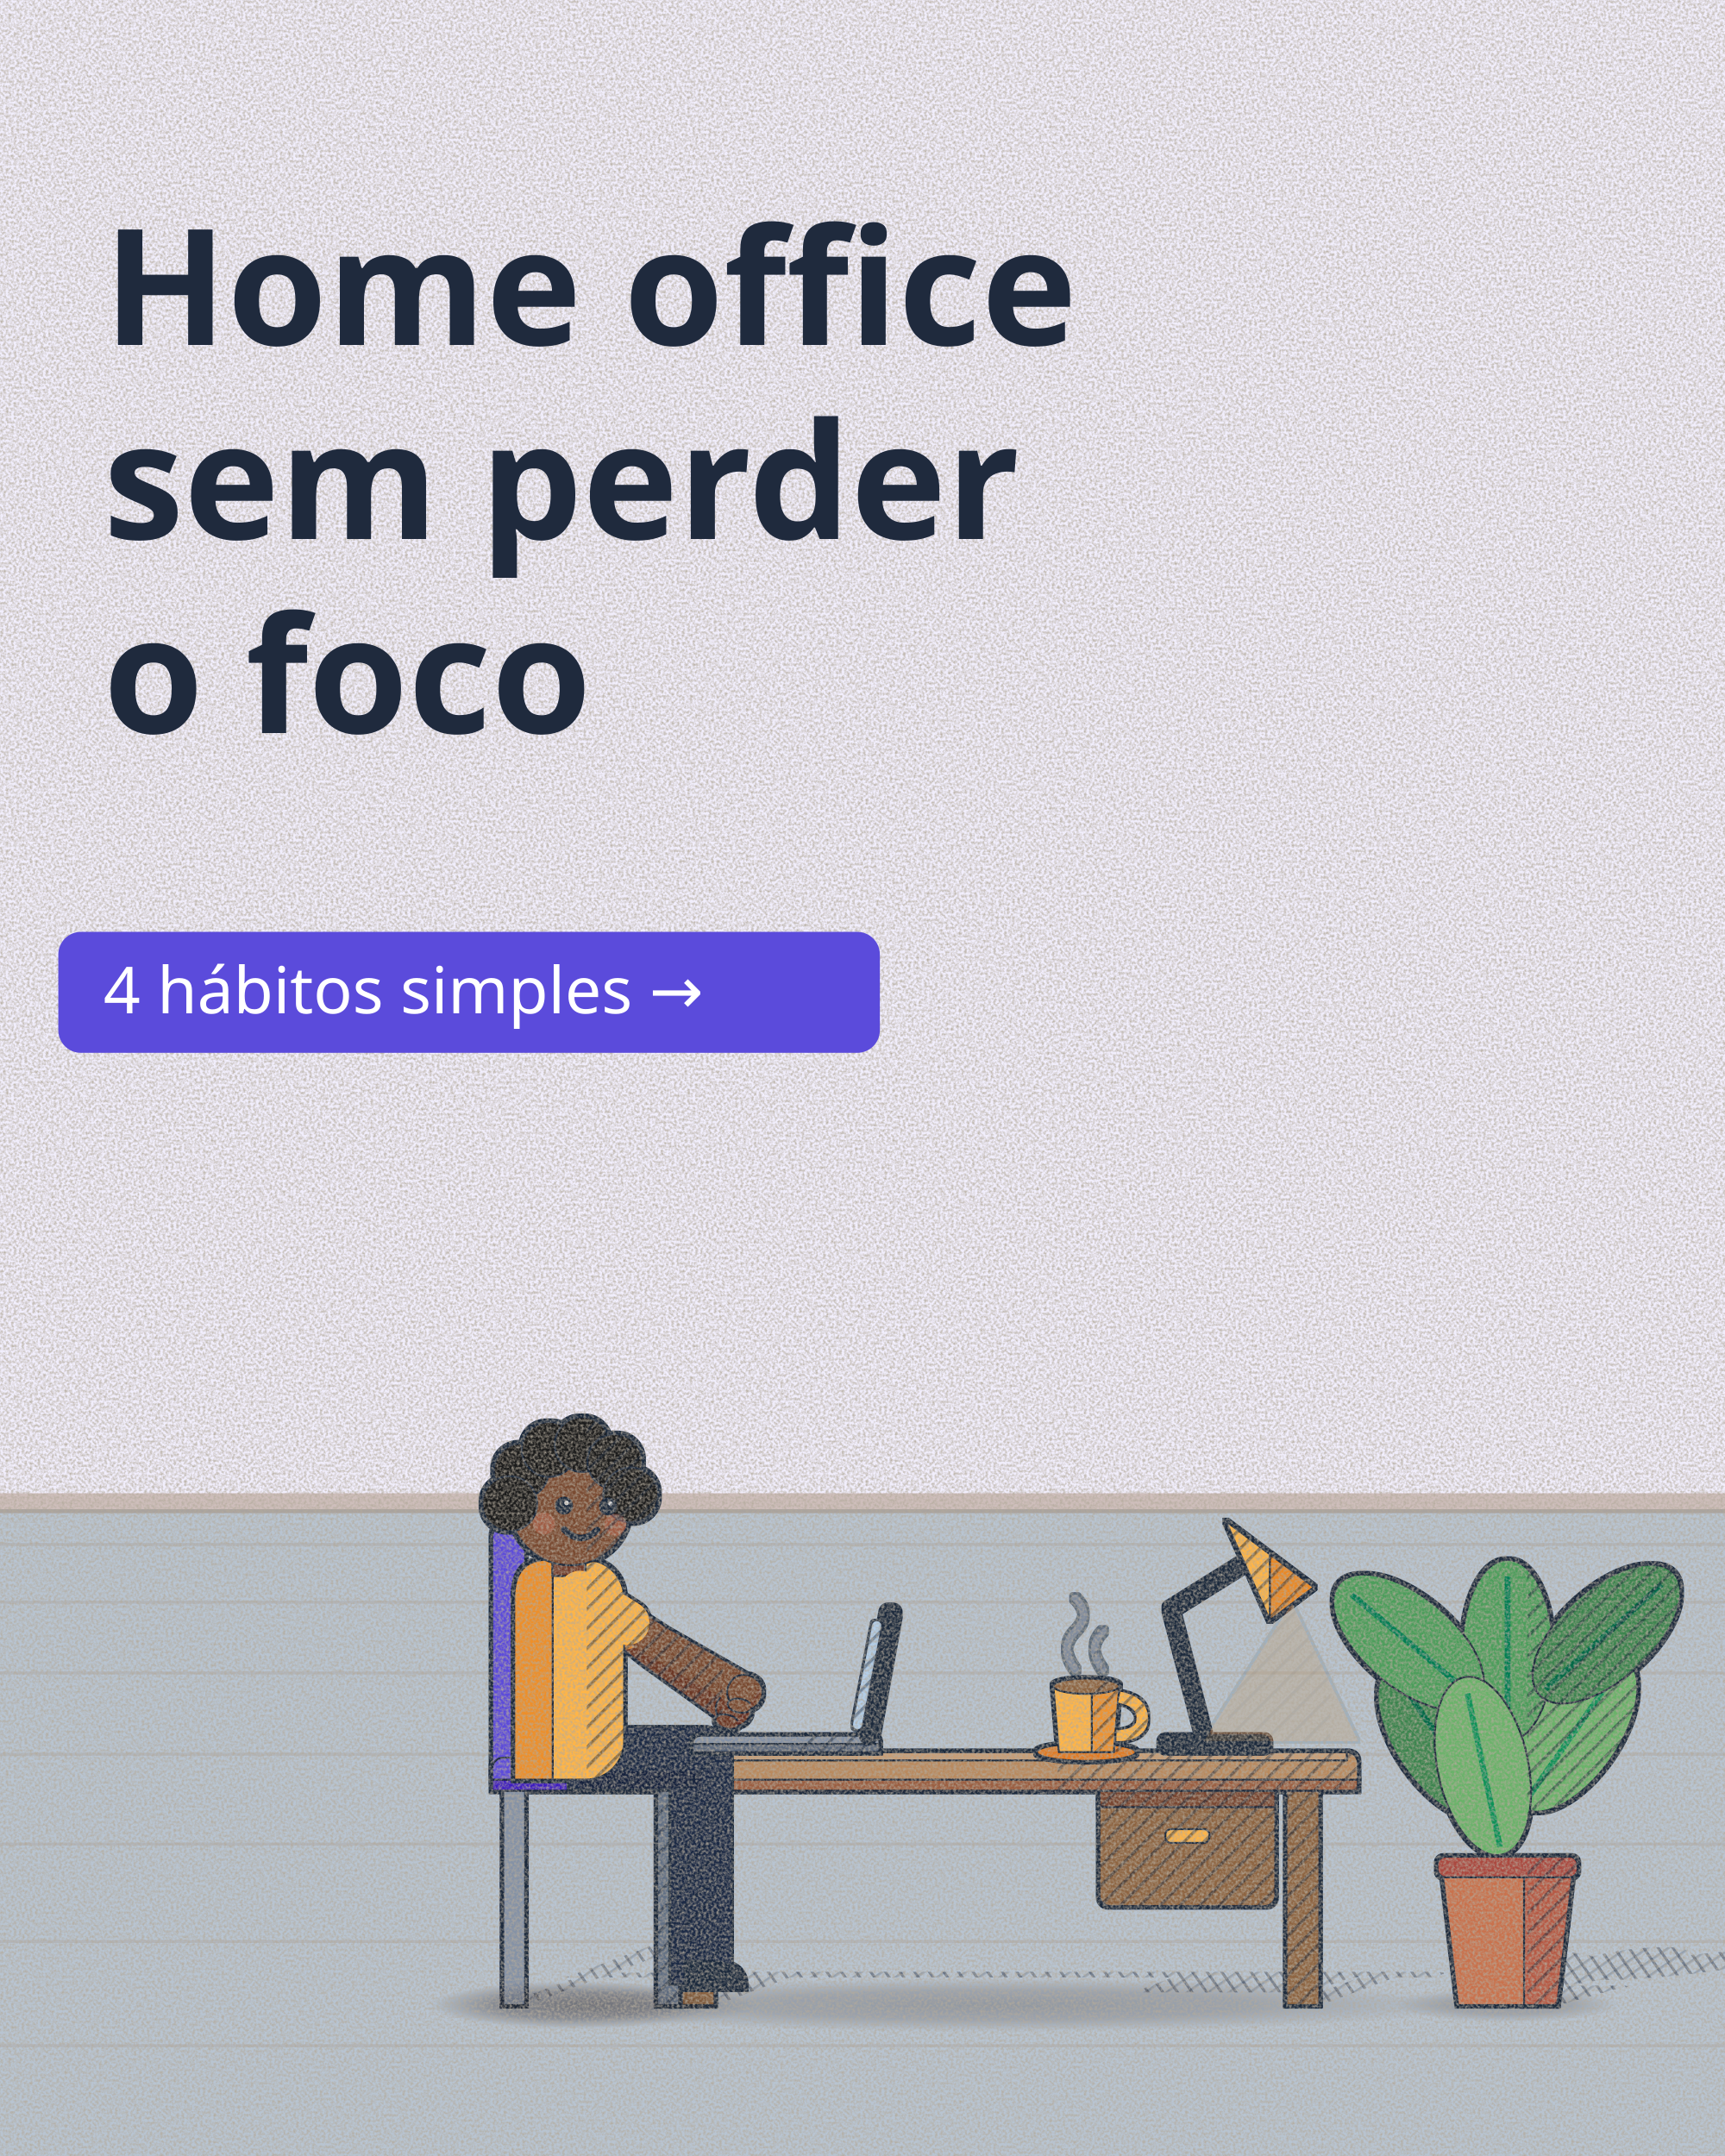
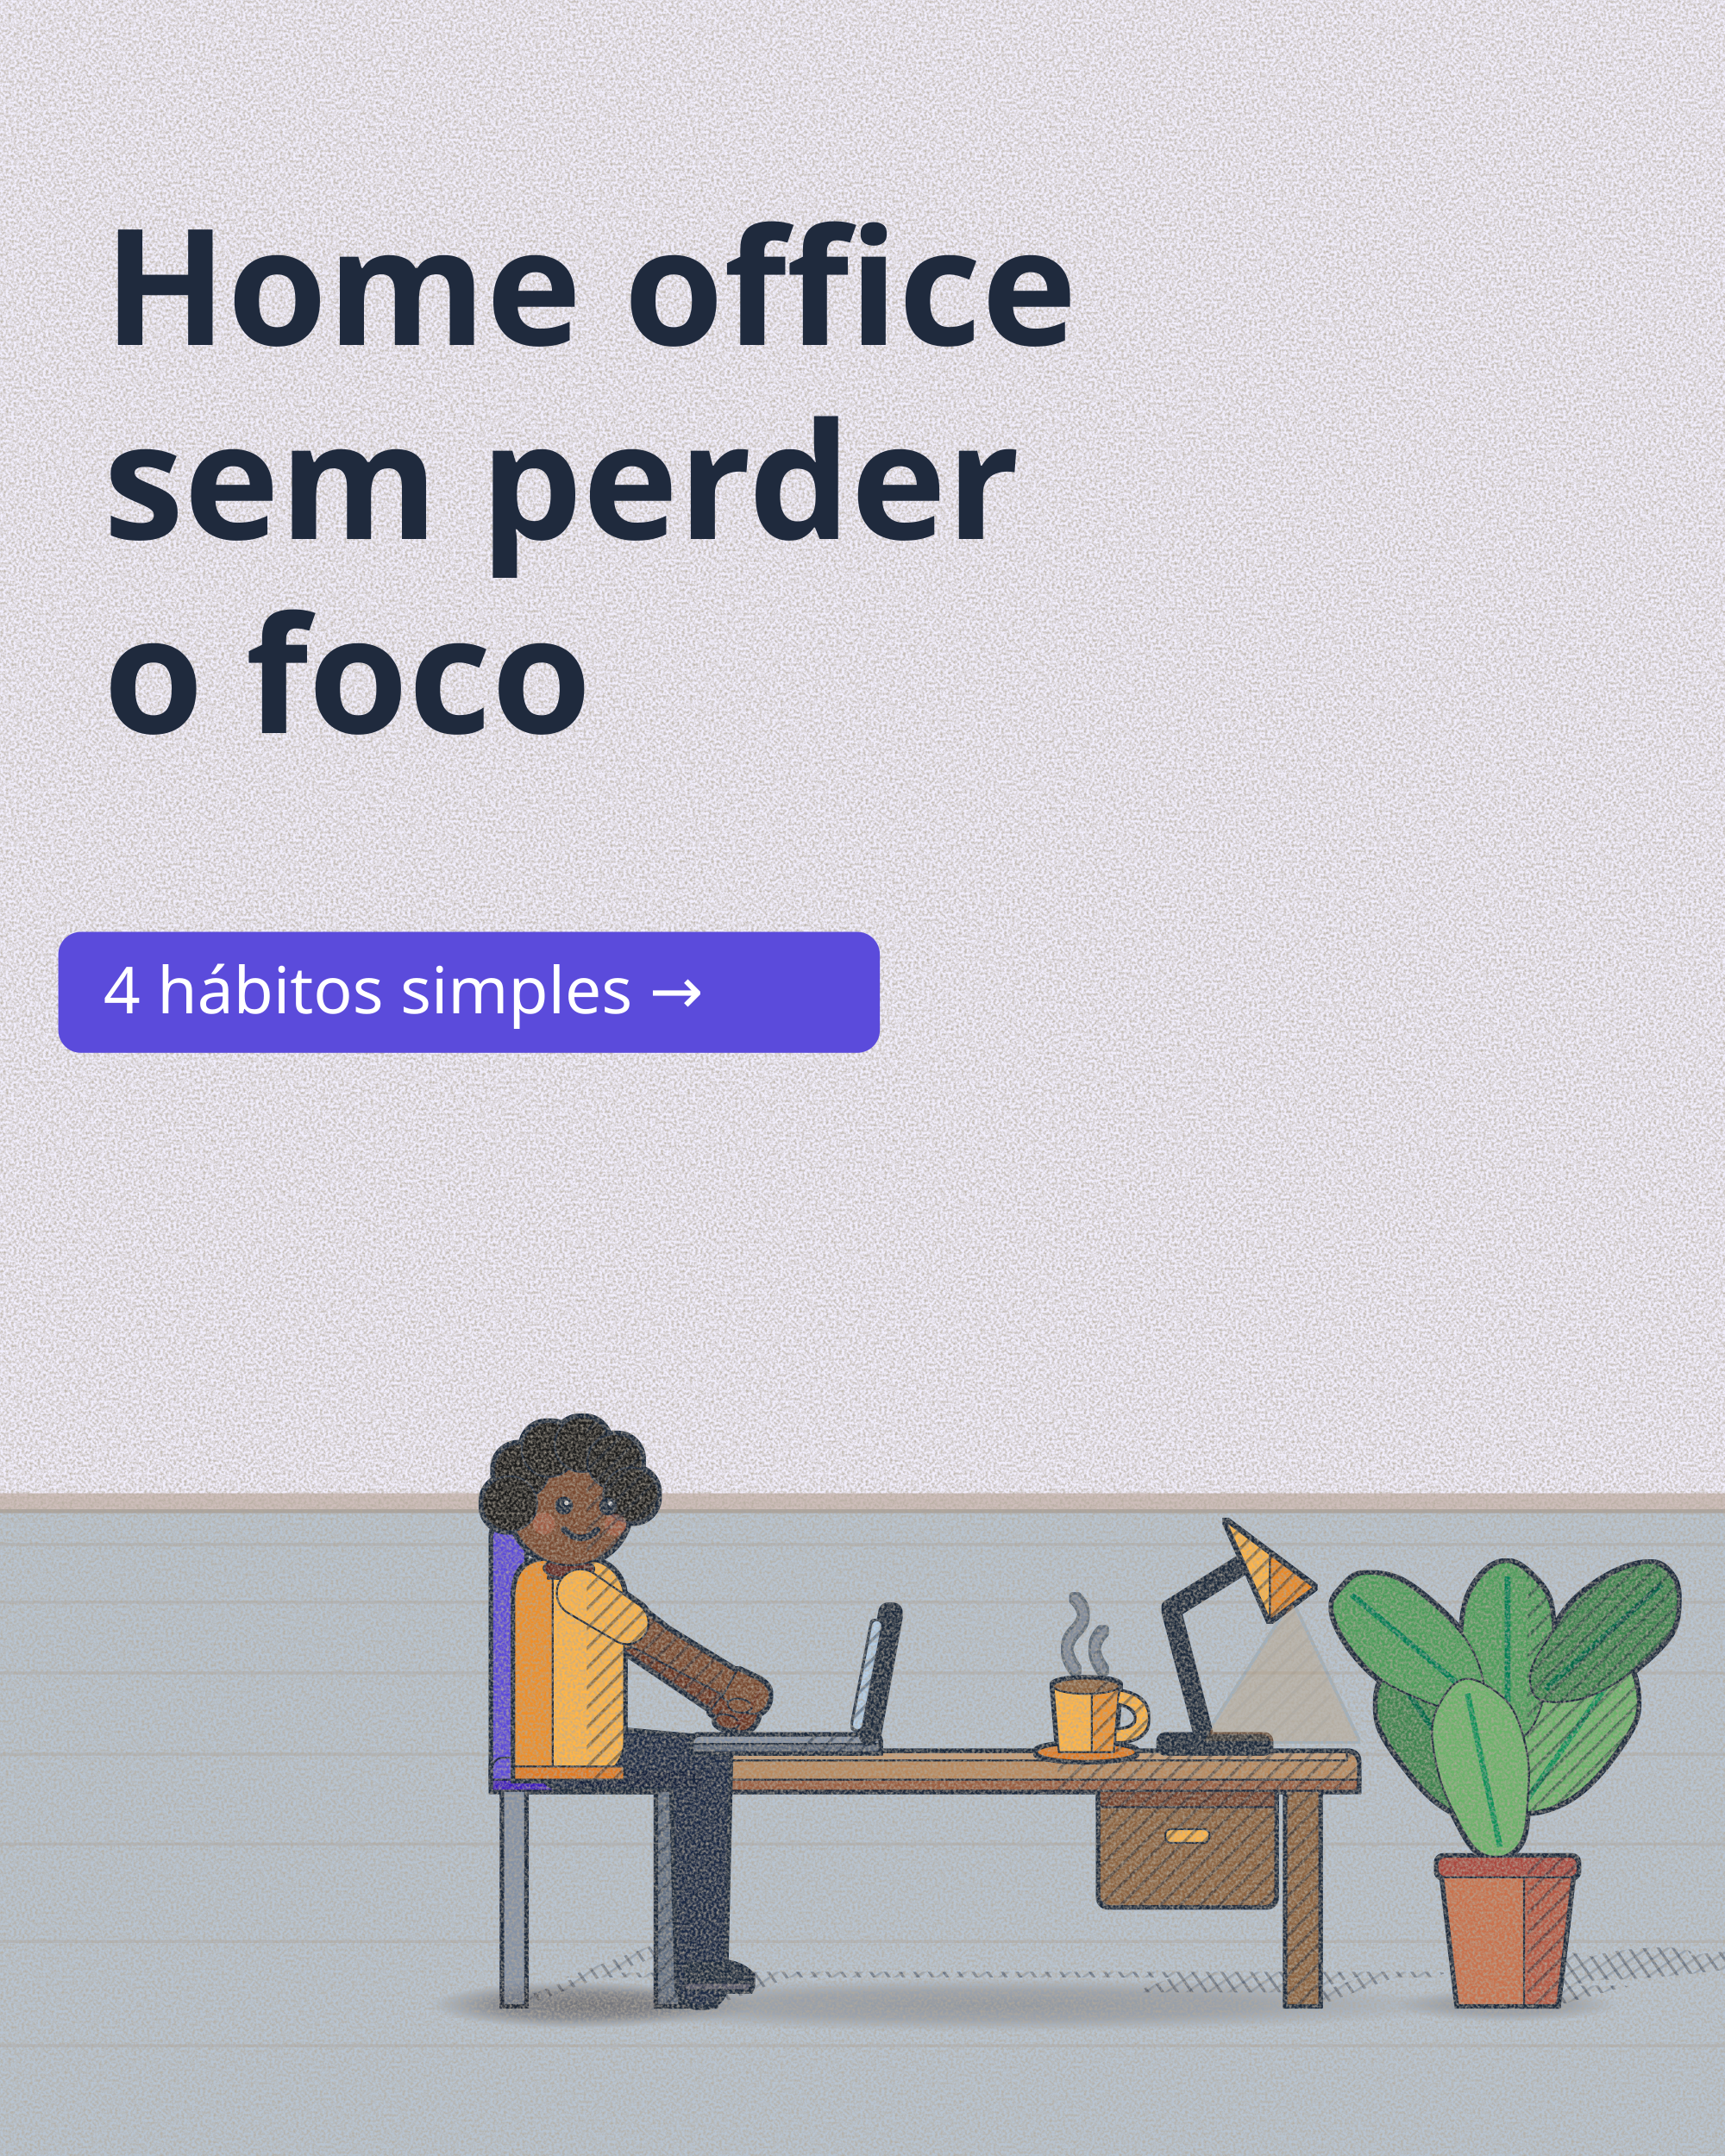
<svg xmlns="http://www.w3.org/2000/svg" width="864" height="1080" viewBox="0 0 864 1080">
  <defs>
    <linearGradient id="sky" x1="0" y1="0" x2="0" y2="1">
      <stop offset="0" stop-color="#DCEBF7" />
      <stop offset="0.55" stop-color="#e6f1f9" />
      <stop offset="0.85" stop-color="#EFF6FC" />
      <stop offset="1" stop-color="#EEF5FB" />
    </linearGradient>
    <linearGradient id="ground" x1="0" y1="0" x2="0" y2="1">
      <stop offset="0" stop-color="#9CC793" />
      <stop offset="1" stop-color="#7AB582" />
    </linearGradient>
    <radialGradient id="cshadow">
      <stop offset="0" stop-color="rgb(40,30,30)" stop-opacity="0.27" />
      <stop offset="0.55" stop-color="rgb(40,30,30)" stop-opacity="0.198" />
      <stop offset="1" stop-color="rgb(40,30,30)" stop-opacity="0" />
    </radialGradient>
    <filter id="hazeFar" color-interpolation-filters="sRGB">
      <feColorMatrix type="matrix" values="0.92 0 0 0 0.076 0 0.92 0 0 0.075 0 0 0.92 0 0.079 0 0 0 1 0" />
    </filter>
    <filter id="hazeMid" color-interpolation-filters="sRGB">
      <feColorMatrix type="matrix" values="0.96 0 0 0 0.038 0 0.96 0 0 0.037 0 0 0.96 0 0.040 0 0 0 1 0" />
    </filter>
    <linearGradient id="lgLight" x1="0" y1="0" x2="1" y2="0.35">
      <stop offset="0" stop-color="#FFF4DE" stop-opacity="0.156" />
      <stop offset="0.42" stop-color="#FFF4DE" stop-opacity="0" />
    </linearGradient>
    <linearGradient id="lgShade" x1="0" y1="0" x2="1" y2="0.35">
      <stop offset="0.6" stop-color="rgb(40,30,30)" stop-opacity="0" />
      <stop offset="1" stop-color="rgb(40,30,30)" stop-opacity="0.300" />
    </linearGradient>
    <linearGradient id="lgAO" x1="0" y1="0" x2="0" y2="1">
      <stop offset="0.72" stop-color="rgb(40,30,30)" stop-opacity="0" />
      <stop offset="1" stop-color="rgb(40,30,30)" stop-opacity="0.192" />
    </linearGradient>
    <filter id="toWhite" color-interpolation-filters="sRGB">
      <feColorMatrix values="0 0 0 0 1 0 0 0 0 1 0 0 0 0 1 0 0 0 1 0" />
    </filter>
    <filter id="castF" x="-30%" y="-30%" width="160%" height="160%" color-interpolation-filters="sRGB">
      <feColorMatrix values="0 0 0 0 0.157 0 0 0 0 0.118 0 0 0 0 0.118 0 0 0 1 0" />
      <feGaussianBlur stdDeviation="6.5" />
    </filter>
    <clipPath id="groundClip">
      <rect y="756.0" width="864" height="1080" />
    </clipPath>
    <radialGradient id="glow" cx="0.15" cy="0.25" r="0.75">
      <stop offset="0" stop-color="#FFF4DE" stop-opacity="0.330" />
      <stop offset="1" stop-color="#FFF4DE" stop-opacity="0" />
    </radialGradient>
    <linearGradient id="falloff" x1="0" y1="0" x2="1" y2="0">
      <stop offset="0.35" stop-color="rgb(40,30,30)" stop-opacity="0" />
      <stop offset="1" stop-color="rgb(40,30,30)" stop-opacity="0.078" />
    </linearGradient>
    <pattern id="hatchP" width="7" height="7" patternUnits="userSpaceOnUse" patternTransform="rotate(45)">
      <rect x="0" y="0" width="1.5" height="7" fill="#1F2A3D" fill-opacity="0.5" />
    </pattern>
    <pattern id="hatchC" width="6" height="6" patternUnits="userSpaceOnUse" patternTransform="rotate(-35)">
      <rect x="0" y="0" width="1.4" height="6" fill="#1F2A3D" fill-opacity="0.42" />
      <rect x="0" y="0" width="6" height="1.2" fill="#1F2A3D" fill-opacity="0.22" />
    </pattern>
    <radialGradient id="vignette" cx="0.5" cy="0.5" r="0.75">
      <stop offset="0.6" stop-color="rgb(40,30,30)" stop-opacity="0" />
      <stop offset="1" stop-color="rgb(40,30,30)" stop-opacity="0.102" />
    </radialGradient>
  </defs>
  <rect width="864" height="756" fill="#F1EEFC" />
  <rect y="756" width="864" height="324" fill="#B8C4D1" />
  <rect y="748" width="864" height="10" fill="#8E6542" fill-opacity="0.35" stroke-opacity="0.35" />
  <rect x="0" y="772.9" width="864" height="1.5" fill="#8E6542" fill-opacity="0.15" stroke-opacity="0.15" />
  <rect x="0" y="801.8" width="864" height="1.5" fill="#8E6542" fill-opacity="0.15" stroke-opacity="0.15" />
  <rect x="0" y="837.3" width="864" height="1.5" fill="#8E6542" fill-opacity="0.15" stroke-opacity="0.15" />
  <rect x="0" y="878.0" width="864" height="1.5" fill="#8E6542" fill-opacity="0.15" stroke-opacity="0.15" />
  <rect x="0" y="923.0" width="864" height="1.5" fill="#8E6542" fill-opacity="0.15" stroke-opacity="0.15" />
  <rect x="0" y="971.8" width="864" height="1.5" fill="#8E6542" fill-opacity="0.15" stroke-opacity="0.15" />
  <rect x="0" y="1024.0" width="864" height="1.5" fill="#8E6542" fill-opacity="0.15" stroke-opacity="0.15" />
  <mask id="castM" maskUnits="userSpaceOnUse" x="0" y="0" width="864" height="1080">
    <g filter="url(#toWhite)">
      <use href="#b_canto_mesa" transform="translate(501.1 1004.4) matrix(1 0 -0.350 0.13 0 0) scale(2.754)" />
      <use href="#b_canto_cadeira" transform="translate(296.1 1004.4) matrix(1 0 -0.350 0.13 0 0) scale(2.754)" />
      <use href="#b_canto_planta" transform="translate(755.1 1004.4) matrix(1 0 -0.350 0.13 0 0) scale(2.065)" />
    </g>
  </mask>
  <g clip-path="url(#groundClip)">
    <rect width="864" height="1080" fill="url(#hatchC)" mask="url(#castM)" />
  </g>
  <g transform="translate(501.1 1004.4) scale(2.754)">
    <ellipse cx="0" cy="0" rx="85.0" ry="4.9" fill="url(#cshadow)" />
  </g>
  <g style="isolation: isolate;">
    <filter id="ol_canto_mesa" x="-15%" y="-15%" width="130%" height="130%">
      <feMorphology in="SourceAlpha" operator="dilate" radius="0.871" result="d" />
-       <feFlood flood-color="#1F2A3D" />
-       <feComposite in2="d" operator="in" result="o" />
+       <feOffset in="d" dx="0" dy="0" result="dm" />
+       <feOffset in="dm" dx="0" dy="0" result="dw" />
+       <feFlood flood-color="#1F2A3D" />
+       <feComposite in2="dw" operator="in" result="o" />
      <feMerge>
        <feMergeNode in="o" />
        <feMergeNode in="SourceGraphic" />
      </feMerge>
    </filter>
    <g filter="url(#ol_canto_mesa)">
      <g id="canto_mesa" transform="translate(501.1 1004.4) scale(2.754)">
        <g id="b_canto_mesa">
          <g stroke="#1F2A3D" stroke-width="0.363" stroke-linejoin="round">
-             <rect x="-58" y="-40" width="6" height="40" rx="0" fill="#8E6542" />
-             <rect x="52" y="-40" width="6" height="40" rx="0" fill="#8E6542" />
-             <rect x="18" y="-40" width="32" height="22" rx="2" fill="#8E6542" />
-             <rect x="18" y="-40" width="32" height="4" rx="0" fill="#794630" />
-             <rect x="30" y="-32" width="8" height="2.5" rx="1" fill="#FFB547" />
-             <rect x="-65" y="-46" width="130" height="7" rx="2" fill="#B98A5E" />
-             <rect x="-65" y="-41" width="130" height="2" rx="0" fill="#9B5E43" />
-             <rect x="-63" y="-46" width="126" height="1.5" rx="0" fill="#C79D76" />
+             <rect x="-58" y="-40" width="6" height="40" rx="0" fill="#8E6542" stroke-width="0.363" />
+             <rect x="52" y="-40" width="6" height="40" rx="0" fill="#8E6542" stroke-width="0.363" />
+             <rect x="18" y="-40" width="32" height="22" rx="2" fill="#8E6542" stroke-width="0.363" />
+             <rect x="18" y="-40" width="32" height="4" rx="0" fill="#794630" stroke-width="0.363" />
+             <rect x="30" y="-32" width="8" height="2.5" rx="1" fill="#FFB547" stroke-width="0.363" />
+             <rect x="-65" y="-46" width="130" height="7" rx="2" fill="#B98A5E" stroke-width="0.363" />
+             <rect x="-65" y="-41" width="130" height="2" rx="0" fill="#9B5E43" stroke-width="0.363" />
+             <rect x="-63" y="-46" width="126" height="1.5" rx="0" fill="#C79D76" stroke-width="0.363" />
          </g>
        </g>
      </g>
    </g>
    <mask id="mk_canto_mesa" maskUnits="userSpaceOnUse" x="250.5" y="852.4" width="501.2" height="152.0">
      <use href="#b_canto_mesa" transform="translate(501.1 1004.4) scale(2.754)" filter="url(#toWhite)" />
    </mask>
    <g mask="url(#mk_canto_mesa)" opacity="1">
      <rect x="529.8" y="852.4" width="221.9" height="152.0" fill="url(#hatchP)" />
    </g>
  </g>
  <g transform="translate(296.1 1004.4) scale(2.754)">
    <ellipse cx="0" cy="0" rx="30.0" ry="4.2" fill="url(#cshadow)" />
  </g>
  <g style="isolation: isolate;">
    <filter id="ol_canto_cadeira" x="-15%" y="-15%" width="130%" height="130%">
      <feMorphology in="SourceAlpha" operator="dilate" radius="0.871" result="d" />
-       <feFlood flood-color="#1F2A3D" />
-       <feComposite in2="d" operator="in" result="o" />
+       <feOffset in="d" dx="0" dy="0" result="dm" />
+       <feOffset in="dm" dx="0" dy="0" result="dw" />
+       <feFlood flood-color="#1F2A3D" />
+       <feComposite in2="dw" operator="in" result="o" />
      <feMerge>
        <feMergeNode in="o" />
        <feMergeNode in="SourceGraphic" />
      </feMerge>
    </filter>
    <g filter="url(#ol_canto_cadeira)">
      <g id="canto_cadeira" transform="translate(296.1 1004.4) scale(2.754)">
        <g id="b_canto_cadeira">
          <g stroke="#1F2A3D" stroke-width="0.363" stroke-linejoin="round">
-             <rect x="-16" y="-40" width="4" height="40" rx="0" fill="#8592A6" />
-             <rect x="12" y="-40" width="4" height="40" rx="0" fill="#647185" />
+             <rect x="-16" y="-40" width="4" height="40" rx="0" fill="#8592A6" stroke-width="0.363" />
+             <rect x="12" y="-40" width="4" height="40" rx="0" fill="#647185" stroke-width="0.363" />
            <rect x="-18" y="-88" width="6" height="49" rx="3" fill="#5B4BDB" />
-             <rect x="-18" y="-45" width="36" height="6" rx="2" fill="#5B4BDB" />
-             <rect x="-18" y="-41" width="36" height="2" rx="0" fill="#3D1AC0" />
+             <rect x="-18" y="-45" width="36" height="6" rx="2" fill="#5B4BDB" stroke-width="0.363" />
+             <rect x="-18" y="-41" width="36" height="2" rx="0" fill="#3D1AC0" stroke-width="0.363" />
          </g>
        </g>
      </g>
    </g>
    <mask id="mk_canto_cadeira" maskUnits="userSpaceOnUse" x="211.3" y="713.6" width="169.6" height="290.8">
      <use href="#b_canto_cadeira" transform="translate(296.1 1004.4) scale(2.754)" filter="url(#toWhite)" />
    </mask>
    <g mask="url(#mk_canto_cadeira)" opacity="1">
      <rect x="305.8" y="713.6" width="75.1" height="290.8" fill="url(#hatchP)" />
    </g>
  </g>
  <g transform="translate(755.1 1004.4) scale(2.065)">
    <ellipse cx="0" cy="0" rx="27.5" ry="4.2" fill="url(#cshadow)" />
  </g>
  <g style="isolation: isolate;">
    <filter id="ol_canto_planta" x="-15%" y="-15%" width="130%" height="130%">
      <feMorphology in="SourceAlpha" operator="dilate" radius="1.162" result="d" />
-       <feFlood flood-color="#1F2A3D" />
-       <feComposite in2="d" operator="in" result="o" />
+       <feOffset in="d" dx="0" dy="0" result="dm" />
+       <feOffset in="dm" dx="0" dy="0" result="dw" />
+       <feFlood flood-color="#1F2A3D" />
+       <feComposite in2="dw" operator="in" result="o" />
      <feMerge>
        <feMergeNode in="o" />
        <feMergeNode in="SourceGraphic" />
      </feMerge>
    </filter>
    <g filter="url(#ol_canto_planta)">
      <g id="canto_planta" transform="translate(755.1 1004.4) scale(2.065)">
        <g id="b_canto_planta">
          <g stroke="#1F2A3D" stroke-width="0.484" stroke-linejoin="round">
-             <ellipse cx="-16" cy="-64" rx="11" ry="22" fill="#3D8550" transform="rotate(-35 -16 -64)" />
+             <path d="M-4.7 -64C-4.83 -60.41 -6.11 -56.88 -7.08 -53.7C-8.04 -50.51 -8.99 -47.02 -10.48 -44.89C-11.97 -42.75 -14.18 -40.83 -16 -40.88C-17.82 -40.93 -19.88 -43.13 -21.43 -45.19C-22.98 -47.25 -24.44 -50.11 -25.32 -53.24C-26.2 -56.38 -26.56 -60.26 -26.7 -64C-26.83 -67.74 -27 -72.53 -26.13 -75.7C-25.26 -78.86 -23.17 -81.46 -21.48 -82.99C-19.79 -84.52 -17.84 -84.83 -16 -84.88C-14.16 -84.93 -12.05 -84.91 -10.43 -83.3C-8.81 -81.69 -7.22 -78.46 -6.27 -75.24C-5.31 -72.02 -4.56 -67.59 -4.7 -64Z" fill="#3D8550" transform="rotate(-35 -16 -64)" />
            <path d="M-16 -44 L-16 -82" stroke="#006947" stroke-width="1.4" transform="rotate(-35 -16 -64)" />
-             <ellipse cx="16" cy="-66" rx="11" ry="22" fill="#6BB36A" transform="rotate(35 16 -66)" />
+             <path d="M26.89 -66C26.75 -62.26 26.23 -58.35 25.31 -55.25C24.39 -52.16 22.91 -49.45 21.36 -47.42C19.81 -45.39 17.84 -43.25 16 -43.08C14.16 -42.92 11.83 -44.31 10.35 -46.42C8.86 -48.53 8.01 -52.45 7.1 -55.72C6.19 -58.98 5.03 -62.41 4.89 -66C4.75 -69.59 5.34 -74 6.26 -77.25C7.17 -80.51 8.74 -83.89 10.36 -85.53C11.99 -87.16 14.17 -87.25 16 -87.08C17.83 -86.92 19.66 -86.09 21.35 -84.53C23.04 -82.96 25.23 -80.81 26.15 -77.72C27.07 -74.63 27.03 -69.74 26.89 -66Z" fill="#6BB36A" transform="rotate(35 16 -66)" />
            <path d="M16 -46 L16 -84" stroke="#0C9259" stroke-width="1.4" transform="rotate(35 16 -66)" />
-             <ellipse cx="0" cy="-86" rx="11" ry="22" fill="#4E9E5C" transform="rotate(0 0 -86)" />
+             <path d="M10.96 -86C10.78 -82.3 9.98 -78.71 9.08 -75.51C8.18 -72.32 7.05 -68.82 5.54 -66.81C4.03 -64.81 1.87 -63.57 0 -63.5C-1.87 -63.42 -4.19 -64.32 -5.67 -66.35C-7.16 -68.39 -8.01 -72.44 -8.9 -75.72C-9.8 -78.99 -10.87 -82.37 -11.04 -86C-11.22 -89.63 -10.9 -94.36 -9.97 -97.51C-9.04 -100.67 -7.12 -103.25 -5.46 -104.92C-3.8 -106.58 -1.8 -107.57 0 -107.5C1.8 -107.42 3.64 -106.09 5.33 -104.46C7.02 -102.83 9.21 -100.79 10.15 -97.72C11.09 -94.64 11.13 -89.7 10.96 -86Z" fill="#4E9E5C" transform="rotate(0 0 -86)" />
            <path d="M0 -66 L0 -104" stroke="#007E53" stroke-width="1.4" transform="rotate(0 0 -86)" />
-             <ellipse cx="-24" cy="-88" rx="11" ry="22" fill="#4E9E5C" transform="rotate(-50 -24 -88)" />
+             <path d="M-13.22 -88C-13.34 -84.27 -13.78 -80.34 -14.68 -77.23C-15.58 -74.13 -17.06 -71.45 -18.62 -69.36C-20.17 -67.26 -22.19 -64.71 -24 -64.66C-25.81 -64.61 -27.97 -66.9 -29.47 -69.05C-30.97 -71.21 -32.05 -74.44 -33.01 -77.59C-33.97 -80.75 -35.1 -84.39 -35.22 -88C-35.34 -91.61 -34.66 -95.99 -33.73 -99.23C-32.79 -102.48 -31.24 -105.89 -29.62 -107.46C-28 -109.03 -25.86 -108.71 -24 -108.66C-22.14 -108.61 -20.14 -108.67 -18.47 -107.16C-16.8 -105.65 -14.83 -102.79 -13.96 -99.59C-13.08 -96.4 -13.1 -91.73 -13.22 -88Z" fill="#4E9E5C" transform="rotate(-50 -24 -88)" />
            <path d="M-24 -68 L-24 -106" stroke="#007E53" stroke-width="1.4" transform="rotate(-50 -24 -88)" />
-             <ellipse cx="24" cy="-90" rx="11" ry="22" fill="#3D8550" transform="rotate(48 24 -90)" />
+             <path d="M34.89 -90C34.75 -86.26 34.23 -82.35 33.31 -79.25C32.39 -76.16 30.91 -73.45 29.36 -71.42C27.81 -69.39 25.84 -67.25 24 -67.08C22.16 -66.92 19.83 -68.31 18.35 -70.42C16.86 -72.53 16.01 -76.45 15.1 -79.72C14.19 -82.98 13.03 -86.41 12.89 -90C12.75 -93.59 13.34 -98 14.26 -101.25C15.17 -104.51 16.74 -107.89 18.36 -109.53C19.99 -111.16 22.17 -111.25 24 -111.08C25.83 -110.92 27.66 -110.09 29.35 -108.53C31.04 -106.96 33.23 -104.81 34.15 -101.72C35.07 -98.63 35.03 -93.74 34.89 -90Z" fill="#3D8550" transform="rotate(48 24 -90)" />
            <path d="M24 -70 L24 -108" stroke="#006947" stroke-width="1.4" transform="rotate(48 24 -90)" />
-             <ellipse cx="-6" cy="-58" rx="11" ry="22" fill="#6BB36A" transform="rotate(-12 -6 -58)" />
+             <path d="M5.12 -58C4.94 -54.34 3.88 -50.88 2.96 -47.66C2.03 -44.44 1.07 -40.68 -0.42 -38.66C-1.91 -36.65 -4.13 -35.59 -6 -35.55C-7.87 -35.51 -10.15 -36.42 -11.65 -38.43C-13.15 -40.44 -14.14 -44.33 -15.01 -47.6C-15.88 -50.86 -16.7 -54.32 -16.88 -58C-17.06 -61.68 -17.01 -66.53 -16.1 -69.66C-15.19 -72.79 -13.1 -75.12 -11.42 -76.77C-9.74 -78.42 -7.79 -79.59 -6 -79.55C-4.21 -79.51 -2.32 -78.19 -0.65 -76.53C1.02 -74.88 3.08 -72.68 4.04 -69.6C5 -66.51 5.3 -61.66 5.12 -58Z" fill="#6BB36A" transform="rotate(-12 -6 -58)" />
            <path d="M-6 -38 L-6 -76" stroke="#0C9259" stroke-width="1.4" transform="rotate(-12 -6 -58)" />
            <path d="M-16 -34 L16 -34 L12 0 L-12 0 Z" fill="#C9724E" />
            <path d="M4 -34 L16 -34 L12 0 L4 0 Z" fill="#B75A45" />
-             <rect x="-17" y="-36" width="34" height="5" rx="2" fill="#AB4A41" />
+             <rect x="-17" y="-36" width="34" height="5" rx="2" fill="#AB4A41" stroke-width="0.484" />
          </g>
        </g>
      </g>
    </g>
    <mask id="mk_canto_planta" maskUnits="userSpaceOnUse" x="668.3" y="731.8" width="173.5" height="272.6">
      <use href="#b_canto_planta" transform="translate(755.1 1004.4) scale(2.065)" filter="url(#toWhite)" />
    </mask>
    <g mask="url(#mk_canto_planta)" opacity="1">
      <rect x="765.0" y="731.8" width="76.8" height="272.6" fill="url(#hatchP)" />
    </g>
  </g>
  <g transform="translate(285.1 1004.4) scale(2.754)">
    <ellipse cx="0" cy="0" rx="25.0" ry="4.5" fill="url(#cshadow)" />
  </g>
  <g style="isolation: isolate;">
    <filter id="ol_canto_pessoa" x="-15%" y="-15%" width="130%" height="130%">
      <feMorphology in="SourceAlpha" operator="dilate" radius="0.871" result="d" />
-       <feFlood flood-color="#1F2A3D" />
-       <feComposite in2="d" operator="in" result="o" />
+       <feOffset in="d" dx="0" dy="0" result="dm" />
+       <feOffset in="dm" dx="0" dy="0" result="dw" />
+       <feFlood flood-color="#1F2A3D" />
+       <feComposite in2="dw" operator="in" result="o" />
      <feMerge>
        <feMergeNode in="o" />
        <feMergeNode in="SourceGraphic" />
      </feMerge>
    </filter>
    <g filter="url(#ol_canto_pessoa)">
      <g id="canto_pessoa" transform="translate(285.1 1004.4) scale(2.754)">
        <g id="b_canto_pessoa">
          <g stroke="#1F2A3D" stroke-width="0.363" stroke-linejoin="round">
            <g transform="scale(1 1)">
-               <path d="M9.98 -68.64 L15.29 -64.4 L28.28 -55.06" stroke="#6C3727" fill="none" stroke-linecap="round" stroke-linejoin="round" stroke-width="6" />
-               <path d="M2 -75 L9.98 -68.64" stroke="#E68023" fill="none" stroke-linecap="round" stroke-linejoin="round" stroke-width="8" />
+               <path d="M7.8 -65.91L7.8 -65.91L13.57 -62.08L26.88 -53.11A2.4 2.4 0 0 0 29.68 -57.01L29.68 -57.01L17.02 -66.73L12.16 -71.38A3.5 3.5 0 0 0 7.8 -65.91Z" fill="#6C3727" />
+               <path d="M-0.68 -71.64L-0.68 -71.64L7.55 -65.59A3.9 3.9 0 0 0 12.41 -71.69L12.41 -71.69L4.68 -78.36A4.3 4.3 0 0 0 -0.68 -71.64Z" fill="#E68023" />
              <g transform="translate(28.28 -55.06) rotate(35.73)">
-                 <ellipse cx="1.2" cy="0.9" rx="1.9" ry="1.3" fill="#622923" transform="rotate(-30 1.2 0.9)" />
-                 <rect x="-1.2" y="-3.1" width="6.4" height="6.2" rx="3" fill="#6C3727" />
-                 <ellipse cx="2.4" cy="2.6" rx="2.2" ry="1.25" fill="#6C3727" transform="rotate(-20 2.4 2.6)" />
+                 <ellipse cx="1.2" cy="0.9" rx="1.9" ry="1.3" fill="#622923" transform="rotate(-30 1.2 0.9)" stroke-width="0.363" />
+                 <path d="M-1.2 -2.9 L3 -3.2 Q6.6 -3.1 6.6 0 Q6.6 3.1 3 3.2 L-1.2 2.9 Z" fill="#6C3727" />
+                 <ellipse cx="2.4" cy="2.6" rx="2.2" ry="1.25" fill="#6C3727" transform="rotate(-20 2.4 2.6)" stroke-width="0.363" />
                <path d="M4.2 -1.6 L4.2 1.6" stroke="#622923" stroke-width="0.6" stroke-linecap="round" />
              </g>
-               <path d="M0 -45 L24 -45 L24 -4" stroke="#1F2A44" stroke-width="11" fill="none" stroke-linejoin="round" />
+               <path d="M0 -39.25L0 -39.25L18.75 -41.93L19.75 -4A4.25 4.25 0 0 0 28.25 -4L28.25 -4L29.25 -48.07L0 -50.75A5.75 5.75 0 0 0 0 -39.25Z" fill="#1F2A44" />
              <path d="M2 -41 L24 -41" stroke="#18233D" stroke-width="3" fill="none" />
-               <path d="M21 -3 L32 -3 Q32 -8 25 -8 L21 -8 Z" fill="#1F2A3D" />
+               <g transform="translate(0 -2.2)">
+                 <path d="M21 -5.4 L21 -0.8 L31.5 -0.8 Q33.2 -0.8 33.2 -2.8 Q31 -5.6 26 -5.6 Z" fill="#1F2A3D" />
+                 <path d="M21 -1.8 L33.2 -1.8 L32.7 -0.5 L21 -0.5 Z" fill="#56586C" />
+               </g>
              <rect x="-10" y="-81" width="20" height="40" rx="7" fill="#FFB547" />
              <path d="M-10 -74 Q-10 -81 -4 -81 L-3 -81 L-3 -41 L-10 -41 Z" fill="#ED8F2B" />
+               <path d="M-10 -43.4 L10 -43.4 L10 -41 L-10 -41 Z" fill="#E27A20" />
            </g>
            <g transform="translate(0 0) scale(1) rotate(1.05 0 -82)">
-               <rect x="-3" y="-85" width="6" height="7" fill="#6F3B29" />
-               <ellipse cx="-10" cy="-90" rx="2" ry="3" fill="#73402B" />
+               <path d="M-3 -85 L3 -85 L3.8 -77.5 L-3.8 -77.5 Z" fill="#6F3B29" />
+               <ellipse cx="0" cy="-79.4" rx="4.6" ry="1.8" fill="#5F2722" stroke-width="0.363" />
+               <ellipse cx="-10" cy="-90" rx="2" ry="3" fill="#73402B" stroke-width="0.363" />
              <circle cx="0" cy="-91" r="11" fill="#7A4B30" />
              <circle cx="-9" cy="-97" r="5" fill="#1E1A1A" />
              <circle cx="-4" cy="-101" r="5" fill="#1E1A1A" />
              <circle cx="2" cy="-102" r="5" fill="#1E1A1A" />
              <circle cx="8" cy="-99" r="5" fill="#1E1A1A" />
              <circle cx="11" cy="-93" r="5" fill="#1E1A1A" />
              <circle cx="-11" cy="-91" r="5" fill="#1E1A1A" />
-               <circle cx="-1.1" cy="-90.83" r="1.45" fill="#1F2A3D" />
+               <circle cx="-1.1" cy="-90.83" r="1.45" fill="#1F2A3D" stroke-width="0.363" />
              <circle cx="-0.65" cy="-91.33" r="0.42" fill="#FFFFFF" fill-opacity="0.85" stroke-opacity="0.85" stroke="none" />
-               <circle cx="6.9" cy="-90.83" r="1.45" fill="#1F2A3D" />
+               <circle cx="6.9" cy="-90.83" r="1.45" fill="#1F2A3D" stroke-width="0.363" />
              <circle cx="7.35" cy="-91.33" r="0.42" fill="#FFFFFF" fill-opacity="0.85" stroke-opacity="0.85" stroke="none" />
              <path d="M-1 -86.5 Q2 -83.5 5 -86.5" stroke="#1F2A3D" stroke-width="1.2" fill="none" stroke-linecap="round" />
              <circle cx="-4.7" cy="-87.5" r="2" fill="#E9806E" fill-opacity="0.35" stroke-opacity="0.35" stroke="none" />
              <circle cx="8.3" cy="-87.5" r="2" fill="#E9806E" fill-opacity="0.35" stroke-opacity="0.35" stroke="none" />
            </g>
            <g transform="scale(1 1)">
-               <path d="M10.59 -69.51 L16.32 -65.84 L30.21 -57.9" stroke="#7A4B30" fill="none" stroke-linecap="round" stroke-linejoin="round" stroke-width="6" />
-               <path d="M2 -75 L10.59 -69.51" stroke="#FFB547" fill="none" stroke-linecap="round" stroke-linejoin="round" stroke-width="8" />
+               <path d="M8.71 -66.56L8.71 -66.56L14.85 -63.35L29.02 -55.82A2.4 2.4 0 0 0 31.4 -59.98L31.4 -59.98L17.8 -68.34L12.48 -72.46A3.5 3.5 0 0 0 8.71 -66.56Z" fill="#7A4B30" />
+               <path d="M-0.32 -71.38L-0.32 -71.38L8.49 -66.22A3.9 3.9 0 0 0 12.69 -72.79L12.69 -72.79L4.32 -78.62A4.3 4.3 0 0 0 -0.32 -71.38Z" fill="#FFB547" />
              <g transform="translate(30.21 -57.9) rotate(29.76)">
-                 <ellipse cx="1.2" cy="0.9" rx="1.9" ry="1.3" fill="#6F3B29" transform="rotate(-30 1.2 0.9)" />
-                 <rect x="-1.2" y="-3.1" width="6.4" height="6.2" rx="3" fill="#7A4B30" />
-                 <ellipse cx="2.4" cy="2.6" rx="2.2" ry="1.25" fill="#7A4B30" transform="rotate(-20 2.4 2.6)" />
+                 <ellipse cx="1.2" cy="0.9" rx="1.9" ry="1.3" fill="#6F3B29" transform="rotate(-30 1.2 0.9)" stroke-width="0.363" />
+                 <path d="M-1.2 -2.9 L3 -3.2 Q6.6 -3.1 6.6 0 Q6.6 3.1 3 3.2 L-1.2 2.9 Z" fill="#7A4B30" />
+                 <ellipse cx="2.4" cy="2.6" rx="2.2" ry="1.25" fill="#7A4B30" transform="rotate(-20 2.4 2.6)" stroke-width="0.363" />
                <path d="M4.2 -1.6 L4.2 1.6" stroke="#6F3B29" stroke-width="0.6" stroke-linecap="round" />
              </g>
            </g>
          </g>
        </g>
      </g>
    </g>
    <mask id="mk_canto_pessoa" maskUnits="userSpaceOnUse" x="208.0" y="647.5" width="154.2" height="356.9">
      <use href="#b_canto_pessoa" transform="translate(285.1 1004.4) scale(2.754)" filter="url(#toWhite)" />
    </mask>
    <g mask="url(#mk_canto_pessoa)" opacity="1">
      <rect x="293.9" y="647.5" width="68.3" height="356.9" fill="url(#hatchP)" />
    </g>
  </g>
  <g style="isolation: isolate;">
    <filter id="ol_canto_tela" x="-15%" y="-15%" width="130%" height="130%">
      <feMorphology in="SourceAlpha" operator="dilate" radius="0.871" result="d" />
-       <feFlood flood-color="#1F2A3D" />
-       <feComposite in2="d" operator="in" result="o" />
+       <feOffset in="d" dx="0" dy="0" result="dm" />
+       <feOffset in="dm" dx="0" dy="0" result="dw" />
+       <feFlood flood-color="#1F2A3D" />
+       <feComposite in2="dw" operator="in" result="o" />
      <feMerge>
        <feMergeNode in="o" />
        <feMergeNode in="SourceGraphic" />
      </feMerge>
    </filter>
    <g filter="url(#ol_canto_tela)">
      <g id="canto_tela" transform="translate(393.7 877.7) scale(2.754)">
        <g id="b_canto_tela">
          <g stroke="#1F2A3D" stroke-width="0.363" stroke-linejoin="round">
-             <rect x="-17" y="-3" width="34" height="3" rx="1.5" fill="#8592A6" />
-             <rect x="-17" y="-1.5" width="34" height="1.5" rx="0" fill="#5C697D" />
+             <rect x="-17" y="-3" width="34" height="3" rx="1.5" fill="#8592A6" stroke-width="0.363" />
+             <rect x="-17" y="-1.5" width="34" height="1.5" rx="0" fill="#5C697D" stroke-width="0.363" />
            <path d="M15 -3 L19 -25" stroke="#1F2A3D" stroke-width="3.5" stroke-linecap="round" />
            <path d="M13 -5 L16.5 -23" stroke="#BCD7F2" stroke-width="1.6" stroke-linecap="round" fill-opacity="0.9" stroke-opacity="0.9" />
          </g>
        </g>
      </g>
    </g>
    <mask id="mk_canto_tela" maskUnits="userSpaceOnUse" x="328.2" y="798.4" width="131.1" height="79.3">
      <use href="#b_canto_tela" transform="translate(393.7 877.7) scale(2.754)" filter="url(#toWhite)" />
    </mask>
    <g mask="url(#mk_canto_tela)" opacity="1">
      <rect x="401.2" y="798.4" width="58.1" height="79.3" fill="url(#hatchP)" />
    </g>
  </g>
  <g style="isolation: isolate;">
    <filter id="ol_canto_luminaria" x="-15%" y="-15%" width="130%" height="130%">
      <feMorphology in="SourceAlpha" operator="dilate" radius="0.871" result="d" />
-       <feFlood flood-color="#1F2A3D" />
-       <feComposite in2="d" operator="in" result="o" />
+       <feOffset in="d" dx="0" dy="0" result="dm" />
+       <feOffset in="dm" dx="0" dy="0" result="dw" />
+       <feFlood flood-color="#1F2A3D" />
+       <feComposite in2="dw" operator="in" result="o" />
      <feMerge>
        <feMergeNode in="o" />
        <feMergeNode in="SourceGraphic" />
      </feMerge>
    </filter>
    <g filter="url(#ol_canto_luminaria)">
      <g id="canto_luminaria" transform="translate(608.5 877.7) scale(2.754)">
        <g id="b_canto_luminaria">
          <g stroke="#1F2A3D" stroke-width="0.363" stroke-linejoin="round">
-             <rect x="-10" y="-3" width="20" height="3" rx="1.5" fill="#1F2A3D" />
+             <rect x="-10" y="-3" width="20" height="3" rx="1.5" fill="#1F2A3D" stroke-width="0.363" />
            <path d="M-2 -3 L-8 -26 L8 -36" stroke="#1F2A3D" stroke-width="2.5" fill="none" stroke-linejoin="round" />
            <path d="M2 -42 L18 -30 L10 -24 Z" fill="#FFB547" />
            <path d="M10 -36 L18 -30 L10 -24 Z" fill="#EA8928" />
            <path d="M14 -27 L26 -2 L-2 -2 Z" fill="#FFB547" fill-opacity="0.13" stroke-opacity="0.13" stroke="none" />
          </g>
        </g>
      </g>
    </g>
    <mask id="mk_canto_luminaria" maskUnits="userSpaceOnUse" x="550.7" y="738.9" width="115.7" height="138.8">
      <use href="#b_canto_luminaria" transform="translate(608.5 877.7) scale(2.754)" filter="url(#toWhite)" />
    </mask>
    <g mask="url(#mk_canto_luminaria)" opacity="1">
      <rect x="615.1" y="738.9" width="51.3" height="138.8" fill="url(#hatchP)" />
    </g>
  </g>
  <g style="isolation: isolate;">
    <filter id="ol_canto_caneca" x="-15%" y="-15%" width="130%" height="130%">
      <feMorphology in="SourceAlpha" operator="dilate" radius="0.871" result="d" />
-       <feFlood flood-color="#1F2A3D" />
-       <feComposite in2="d" operator="in" result="o" />
+       <feOffset in="d" dx="0" dy="0" result="dm" />
+       <feOffset in="dm" dx="0" dy="0" result="dw" />
+       <feFlood flood-color="#1F2A3D" />
+       <feComposite in2="dw" operator="in" result="o" />
      <feMerge>
        <feMergeNode in="o" />
        <feMergeNode in="SourceGraphic" />
      </feMerge>
    </filter>
    <g filter="url(#ol_canto_caneca)">
      <g id="canto_caneca" transform="translate(544.1 877.7) scale(2.754)">
        <g id="b_canto_caneca">
          <g stroke="#1F2A3D" stroke-width="0.363" stroke-linejoin="round">
-             <ellipse cx="0" cy="0" rx="9" ry="1.6" fill="#E27A20" />
+             <ellipse cx="0" cy="0" rx="9" ry="1.6" fill="#E27A20" stroke-width="0.363" />
            <path d="M-6 -12 L6 -12 L5 0 L-5 0 Z" fill="#FFB547" />
            <path d="M1 -12 L6 -12 L5 0 L1 0 Z" fill="#EF922D" />
-             <ellipse cx="0" cy="-12" rx="6" ry="1.4" fill="#8E6542" />
+             <ellipse cx="0" cy="-12" rx="6" ry="1.4" fill="#8E6542" stroke-width="0.363" />
            <path d="M6 -10 Q11 -9 10 -5 Q9 -3 5.5 -3" stroke="#FFB547" stroke-width="2" fill="none" />
            <path d="M-2 -15 Q-5 -19 -2 -22 Q1 -25 -2 -28 M3 -15 Q0 -19 3 -22" stroke="#8592A6" stroke-width="1.3" fill="none" fill-opacity="0.6" stroke-opacity="0.6" stroke-linecap="round" />
          </g>
        </g>
      </g>
    </g>
    <mask id="mk_canto_caneca" maskUnits="userSpaceOnUse" x="513.2" y="805.0" width="61.7" height="72.7">
      <use href="#b_canto_caneca" transform="translate(544.1 877.7) scale(2.754)" filter="url(#toWhite)" />
    </mask>
    <g mask="url(#mk_canto_caneca)" opacity="1">
      <rect x="547.6" y="805.0" width="27.3" height="72.7" fill="url(#hatchP)" />
    </g>
  </g>
  <filter id="kitTex" x="0" y="0" width="100%" height="100%">
    <feTurbulence type="fractalNoise" baseFrequency="0.75" numOctaves="2" seed="3" />
    <feColorMatrix type="matrix" values="0 0 0 0 0.45  0 0 0 0 0.4  0 0 0 0 0.33  0 0 0 -1.6 1.05" />
  </filter>
  <rect width="864" height="1080" filter="url(#kitTex)" fill-opacity="0.05" stroke-opacity="0.05" />
  <text x="51.8" y="172.8" font-family="Poppins" font-size="81.0" font-weight="700" fill="#1F2A3D" text-anchor="start">
    <tspan x="51.8">Home office</tspan>
    <tspan x="51.8" dy="97.2">sem perder</tspan>
    <tspan x="51.8" dy="97.2">o foco</tspan>
  </text>
  <rect x="29.2" y="466.8" width="411.5" height="60.6" rx="11.34" fill="#5B4BDB" />
  <text x="51.8" y="507.6" font-family="Poppins" font-size="32.4" font-weight="500" fill="#FFFFFF" text-anchor="start">
    <tspan x="51.8">4 hábitos simples  →</tspan>
  </text>
</svg>
